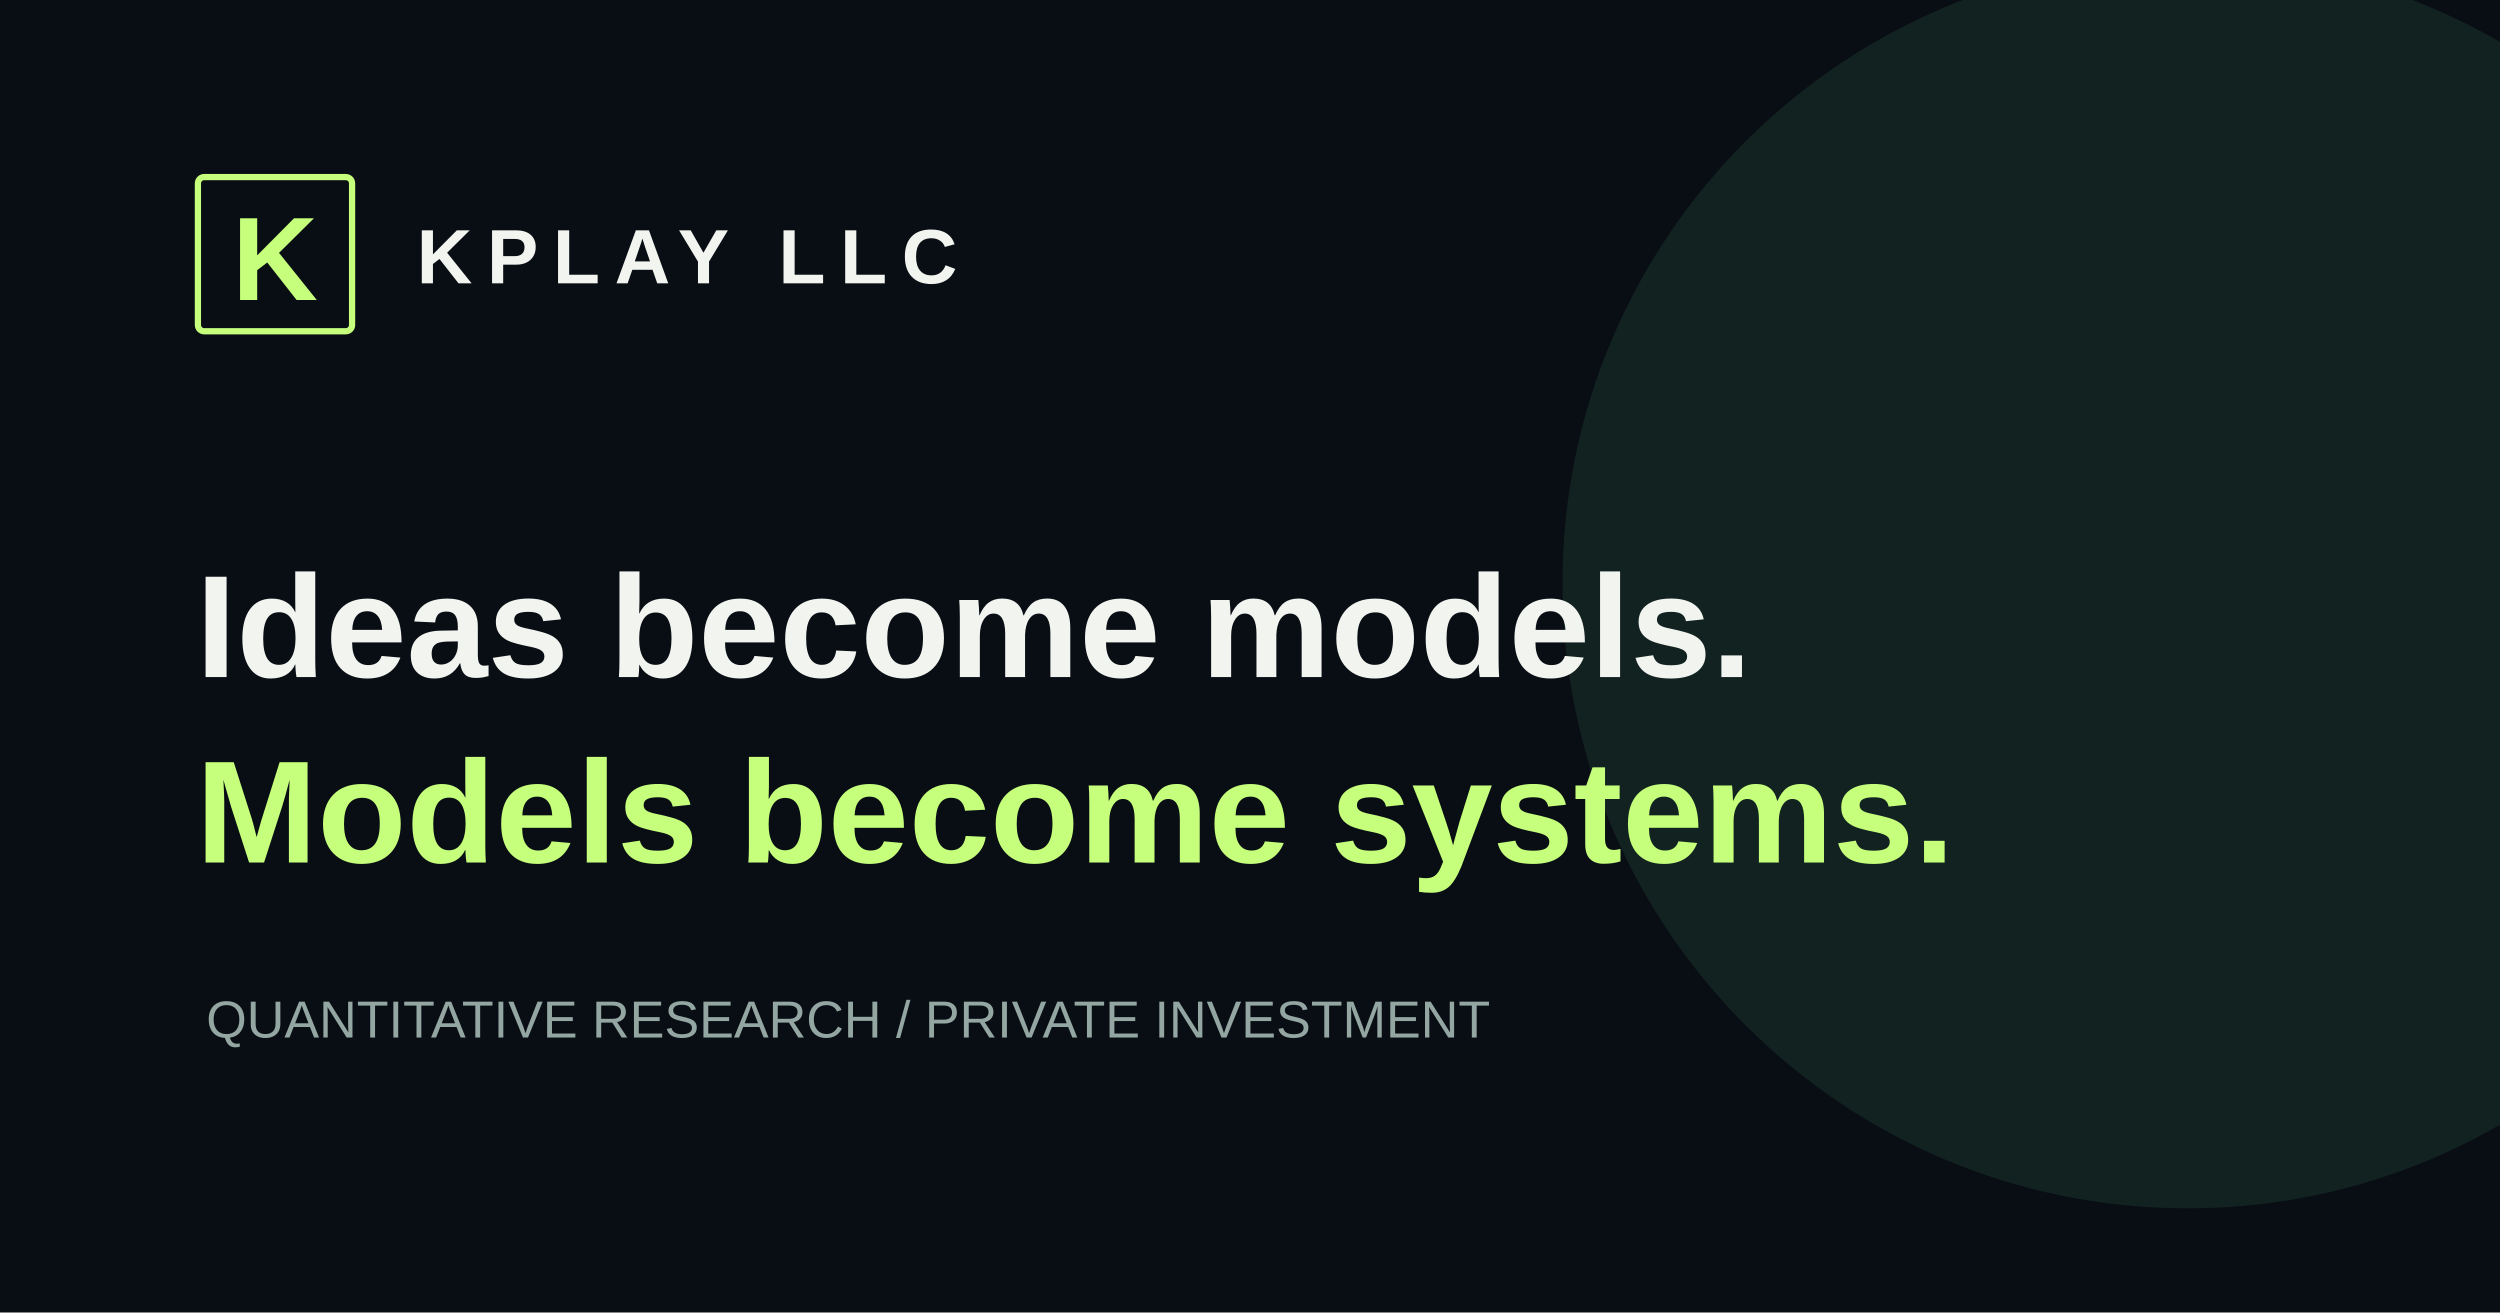
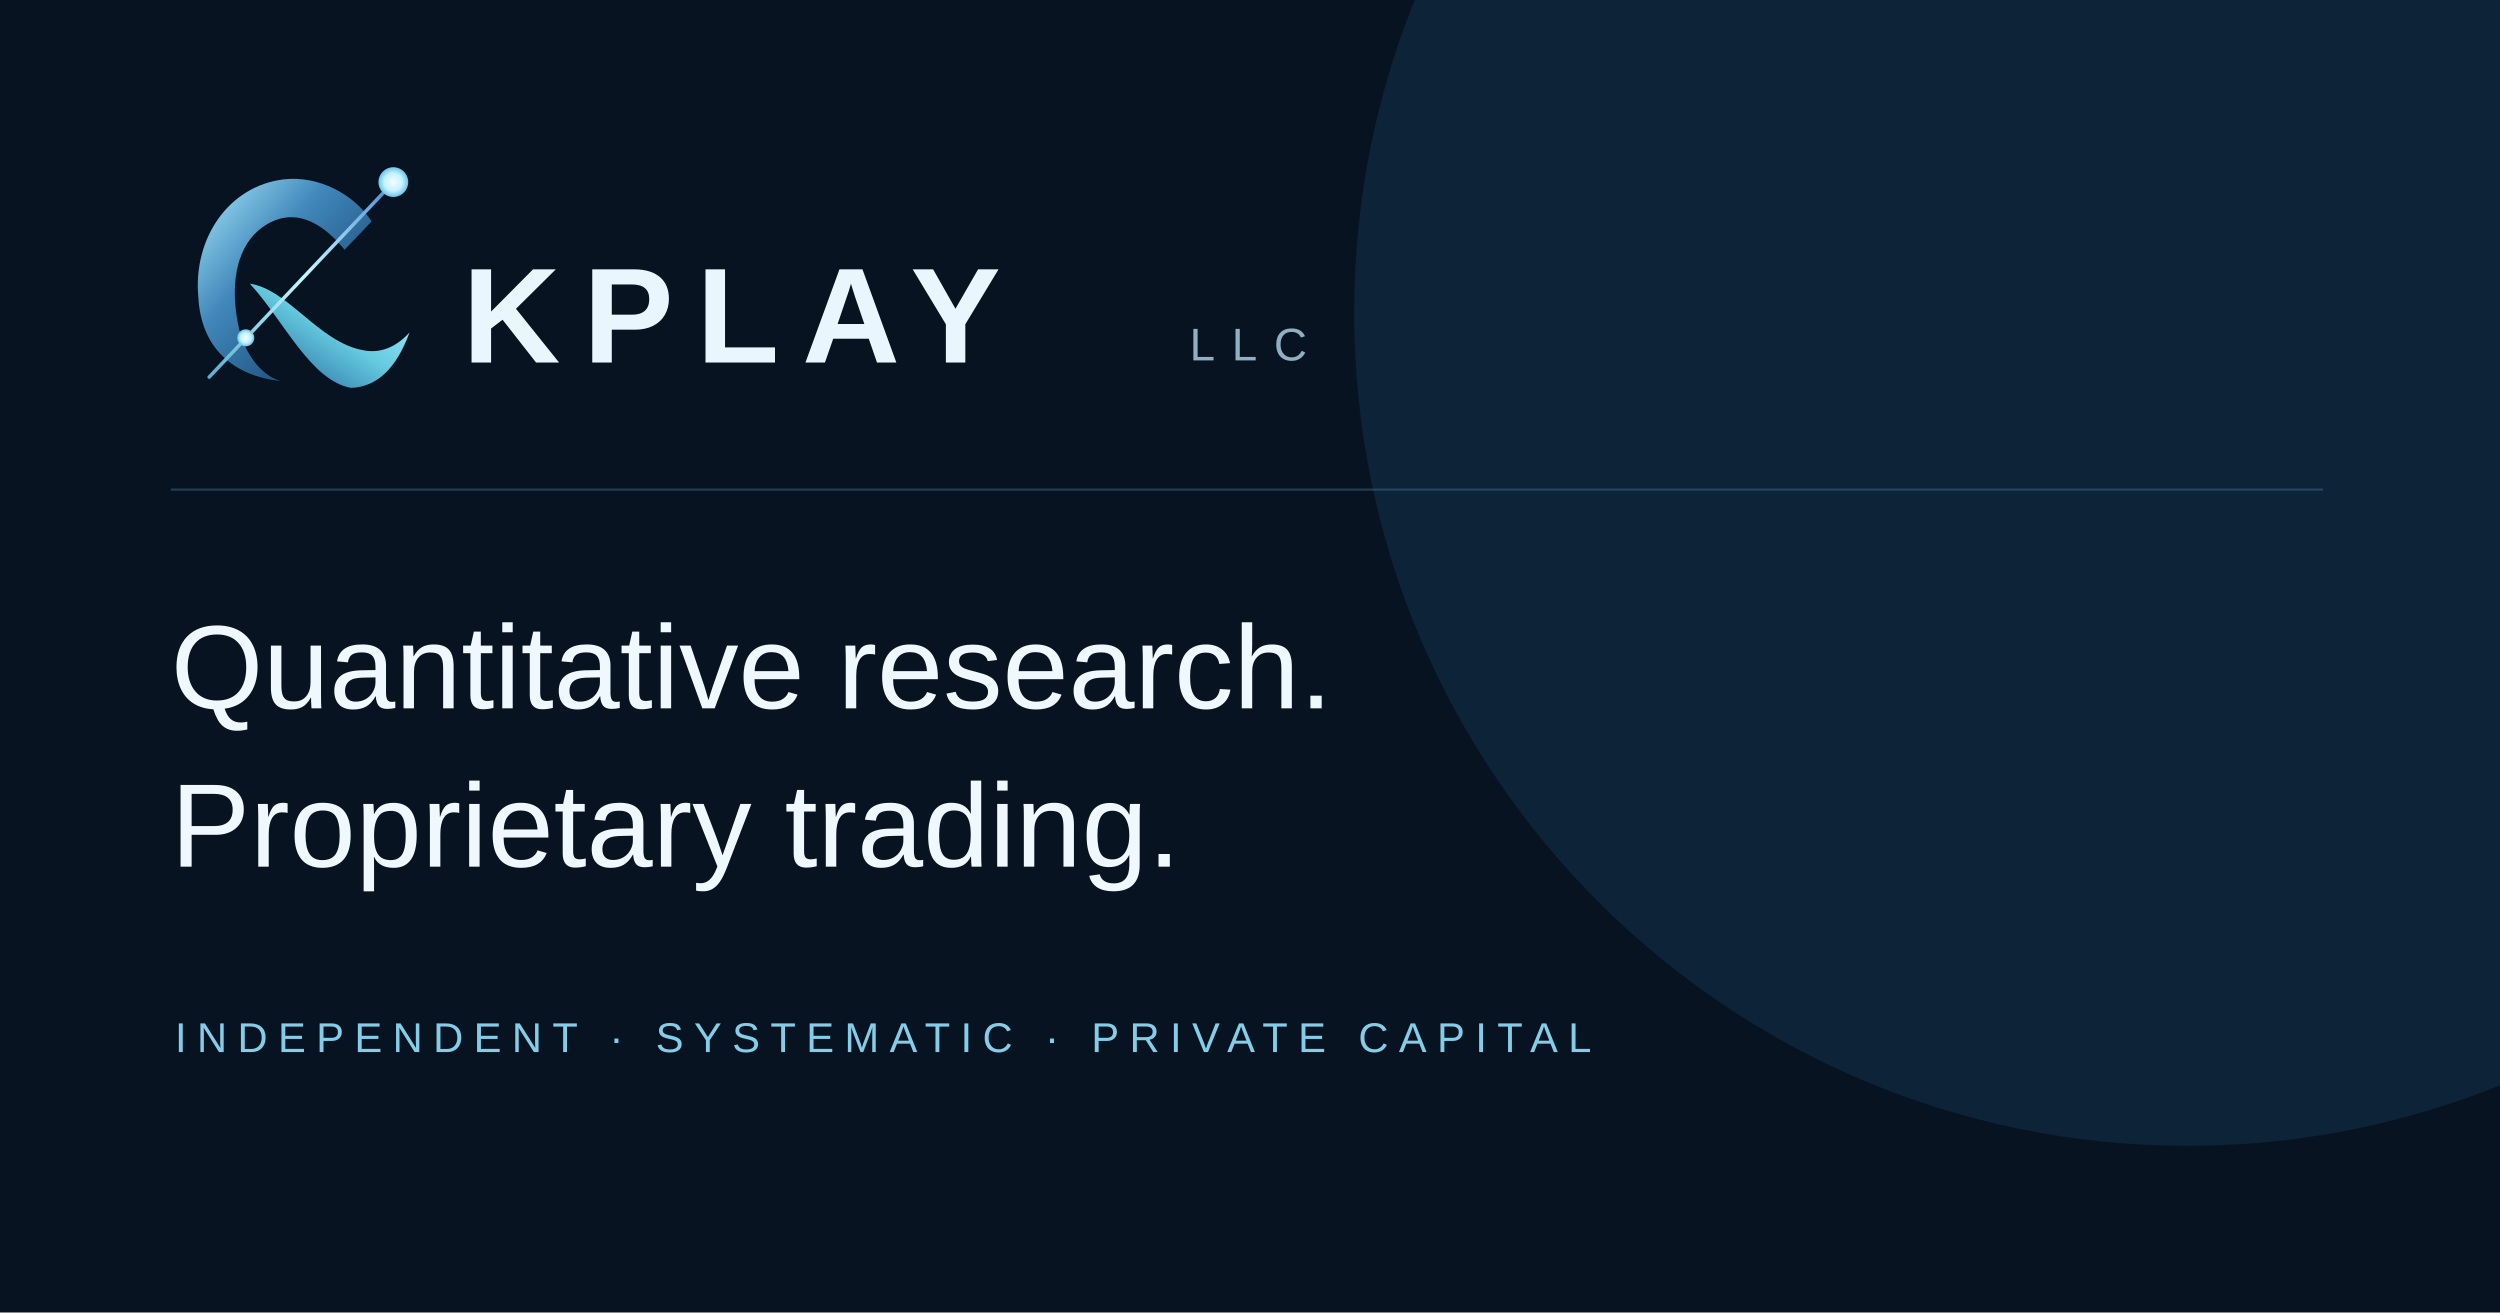
<svg xmlns="http://www.w3.org/2000/svg" width="1200" height="630" viewBox="0 0 1200 630">
-   <rect width="1200" height="630" fill="#090d14" />
-   <circle cx="1050" cy="280" r="300" fill="#18302a" opacity=".6" />
-   <rect x="95" y="85" width="74" height="74" rx="3" fill="none" stroke="#c5ff7b" stroke-width="3" />
-   <text x="132" y="144" fill="#c5ff7b" font-size="57" text-anchor="middle" font-family="Arial,sans-serif" font-weight="bold">K</text>
-   <text x="200" y="136" fill="#f1f4ef" font-size="37" font-family="Arial,sans-serif" font-weight="bold" letter-spacing="7">KPLAY LLC</text>
-   <text x="94" y="325" fill="#f1f4ef" font-size="70" font-family="Arial,sans-serif" font-weight="bold">Ideas become models.</text>
-   <text x="94" y="414" fill="#c5ff7b" font-size="70" font-family="Arial,sans-serif" font-weight="bold">Models become systems.</text>
-   <text x="99" y="498" fill="#93a6a1" font-size="25" font-family="Arial,sans-serif">QUANTITATIVE RESEARCH  /  PRIVATE INVESTMENT</text>
+   <rect width="1200" height="630" fill="#081321" />
+   <circle cx="1050" cy="150" r="400" fill="#102D47" opacity=".60" />
+   <g transform="translate(77 64) scale(.65)">
+     <defs>
+       <linearGradient id="ribbonA" x1="0" y1="0" x2="1" y2="1" gradientUnits="objectBoundingBox">
+         <stop stop-color="#A8E9FC" />
+         <stop offset=".38" stop-color="#4188BB" />
+         <stop offset="1" stop-color="#092E58" />
+       </linearGradient>
+       <linearGradient id="ribbonB" x1="0" y1="1" x2="1" y2="0">
+         <stop stop-color="#19558F" />
+         <stop offset=".52" stop-color="#65CADF" />
+         <stop offset="1" stop-color="#B3F6FF" />
+       </linearGradient>
+       <linearGradient id="orbitLine" x1="0" y1="1" x2="1" y2="0">
+         <stop stop-color="#58B0D1" />
+         <stop offset=".52" stop-color="#C9F8FF" />
+         <stop offset="1" stop-color="#4789D4" />
+       </linearGradient>
+       <radialGradient id="node">
+         <stop stop-color="#F5FCFF" />
+         <stop offset=".6" stop-color="#C3F3FF" />
+         <stop offset="1" stop-color="#6CC3E8" />
+       </radialGradient>
+     </defs>
+     <path d="M 28 121 C 24 78, 50 39, 91 34 C 117 31, 143 45, 156 65 L 136 86 C 110 54, 87 59, 72 72 C 56 86, 51 113, 58 144 C 64 168, 78 180, 89 183 C 53 179, 30 158, 28 121 Z" fill="url(#ribbonA)" />
+     <path d="M 66 111 C 94 115, 117 154, 149 160 C 162 163, 174 158, 184 147 C 174 174, 160 187, 141 188 C 111 183, 91 138, 66 111 Z" fill="url(#ribbonB)" />
+     <path d="M 36 180 L 173 35" fill="none" stroke="url(#orbitLine)" stroke-width="2.6" stroke-linecap="round" />
+     <circle cx="172" cy="36" r="11" fill="url(#node)" />
+     <circle cx="63" cy="151" r="6.3" fill="url(#node)" />
+   </g>
+   <text x="222" y="174" fill="#EAF6FE" font-family="Arial, sans-serif" font-size="65" letter-spacing="11" font-weight="600">KPLAY</text>
+   <text x="571" y="173" fill="#91AFC2" font-family="Arial, sans-serif" font-size="22" letter-spacing="8">LLC</text>
+   <path d="M82 235 H1115" stroke="#3C6D8F" stroke-opacity=".5" />
+   <text x="82" y="340" fill="#EFF8FF" font-family="Arial, sans-serif" font-size="57" font-weight="500">Quantitative research.</text>
+   <text x="82" y="416" fill="#EFF8FF" font-family="Arial, sans-serif" font-size="57" font-weight="500">Proprietary trading.</text>
+   <text x="84" y="505" fill="#84CDE8" font-family="Arial, sans-serif" font-size="20" letter-spacing="5">INDEPENDENT · SYSTEMATIC · PRIVATE CAPITAL</text>
</svg>
